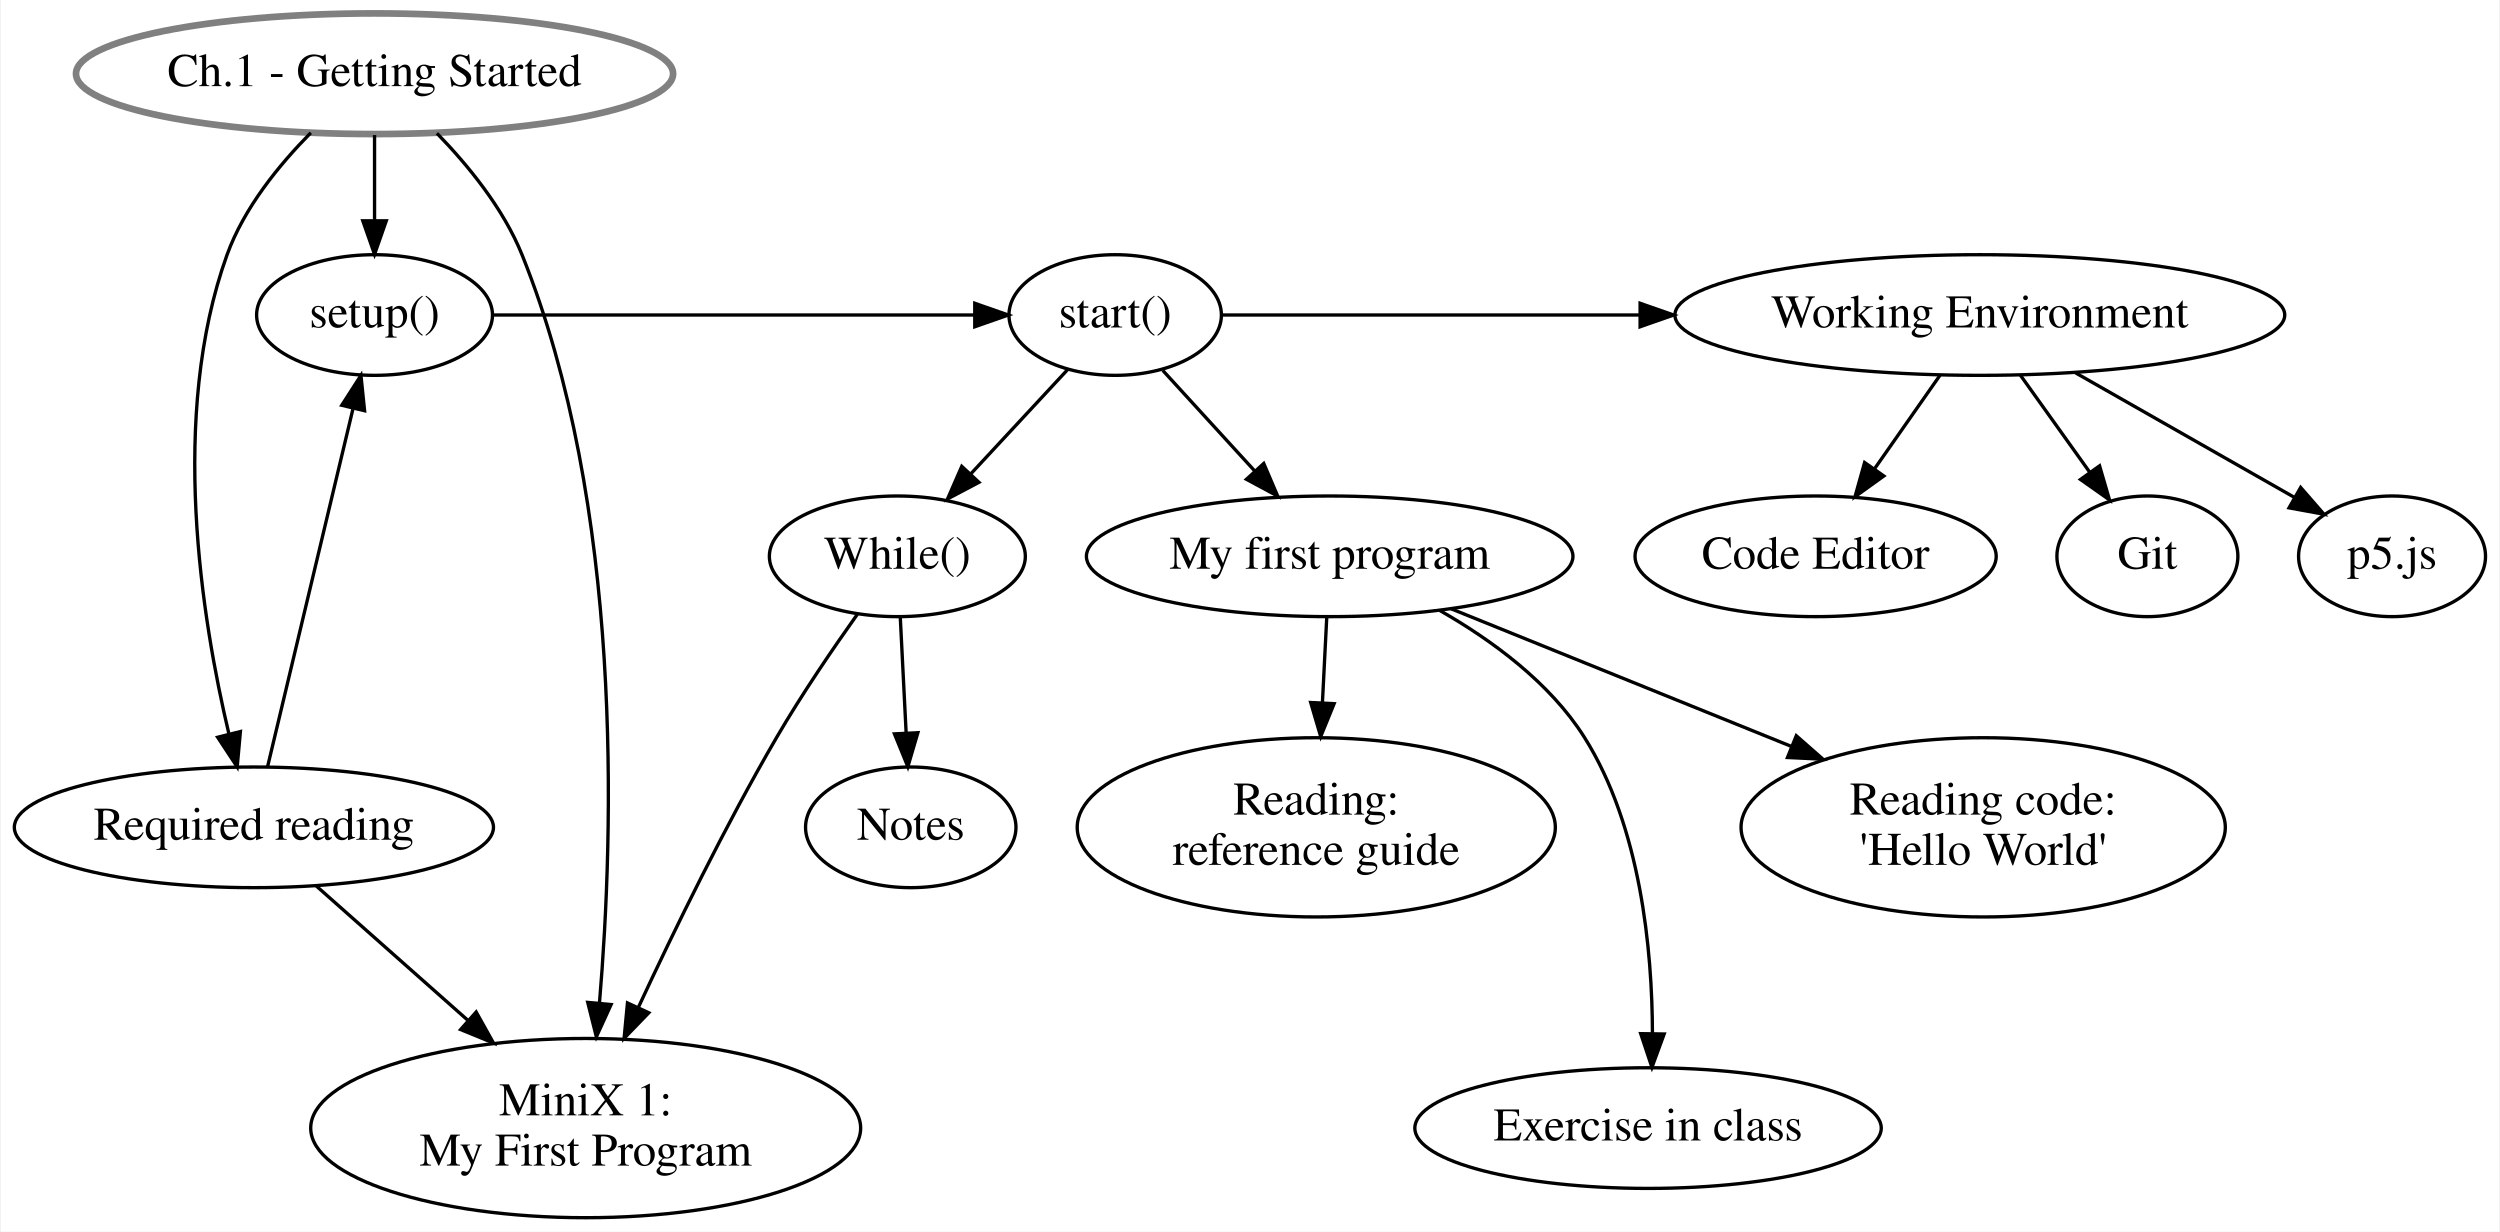
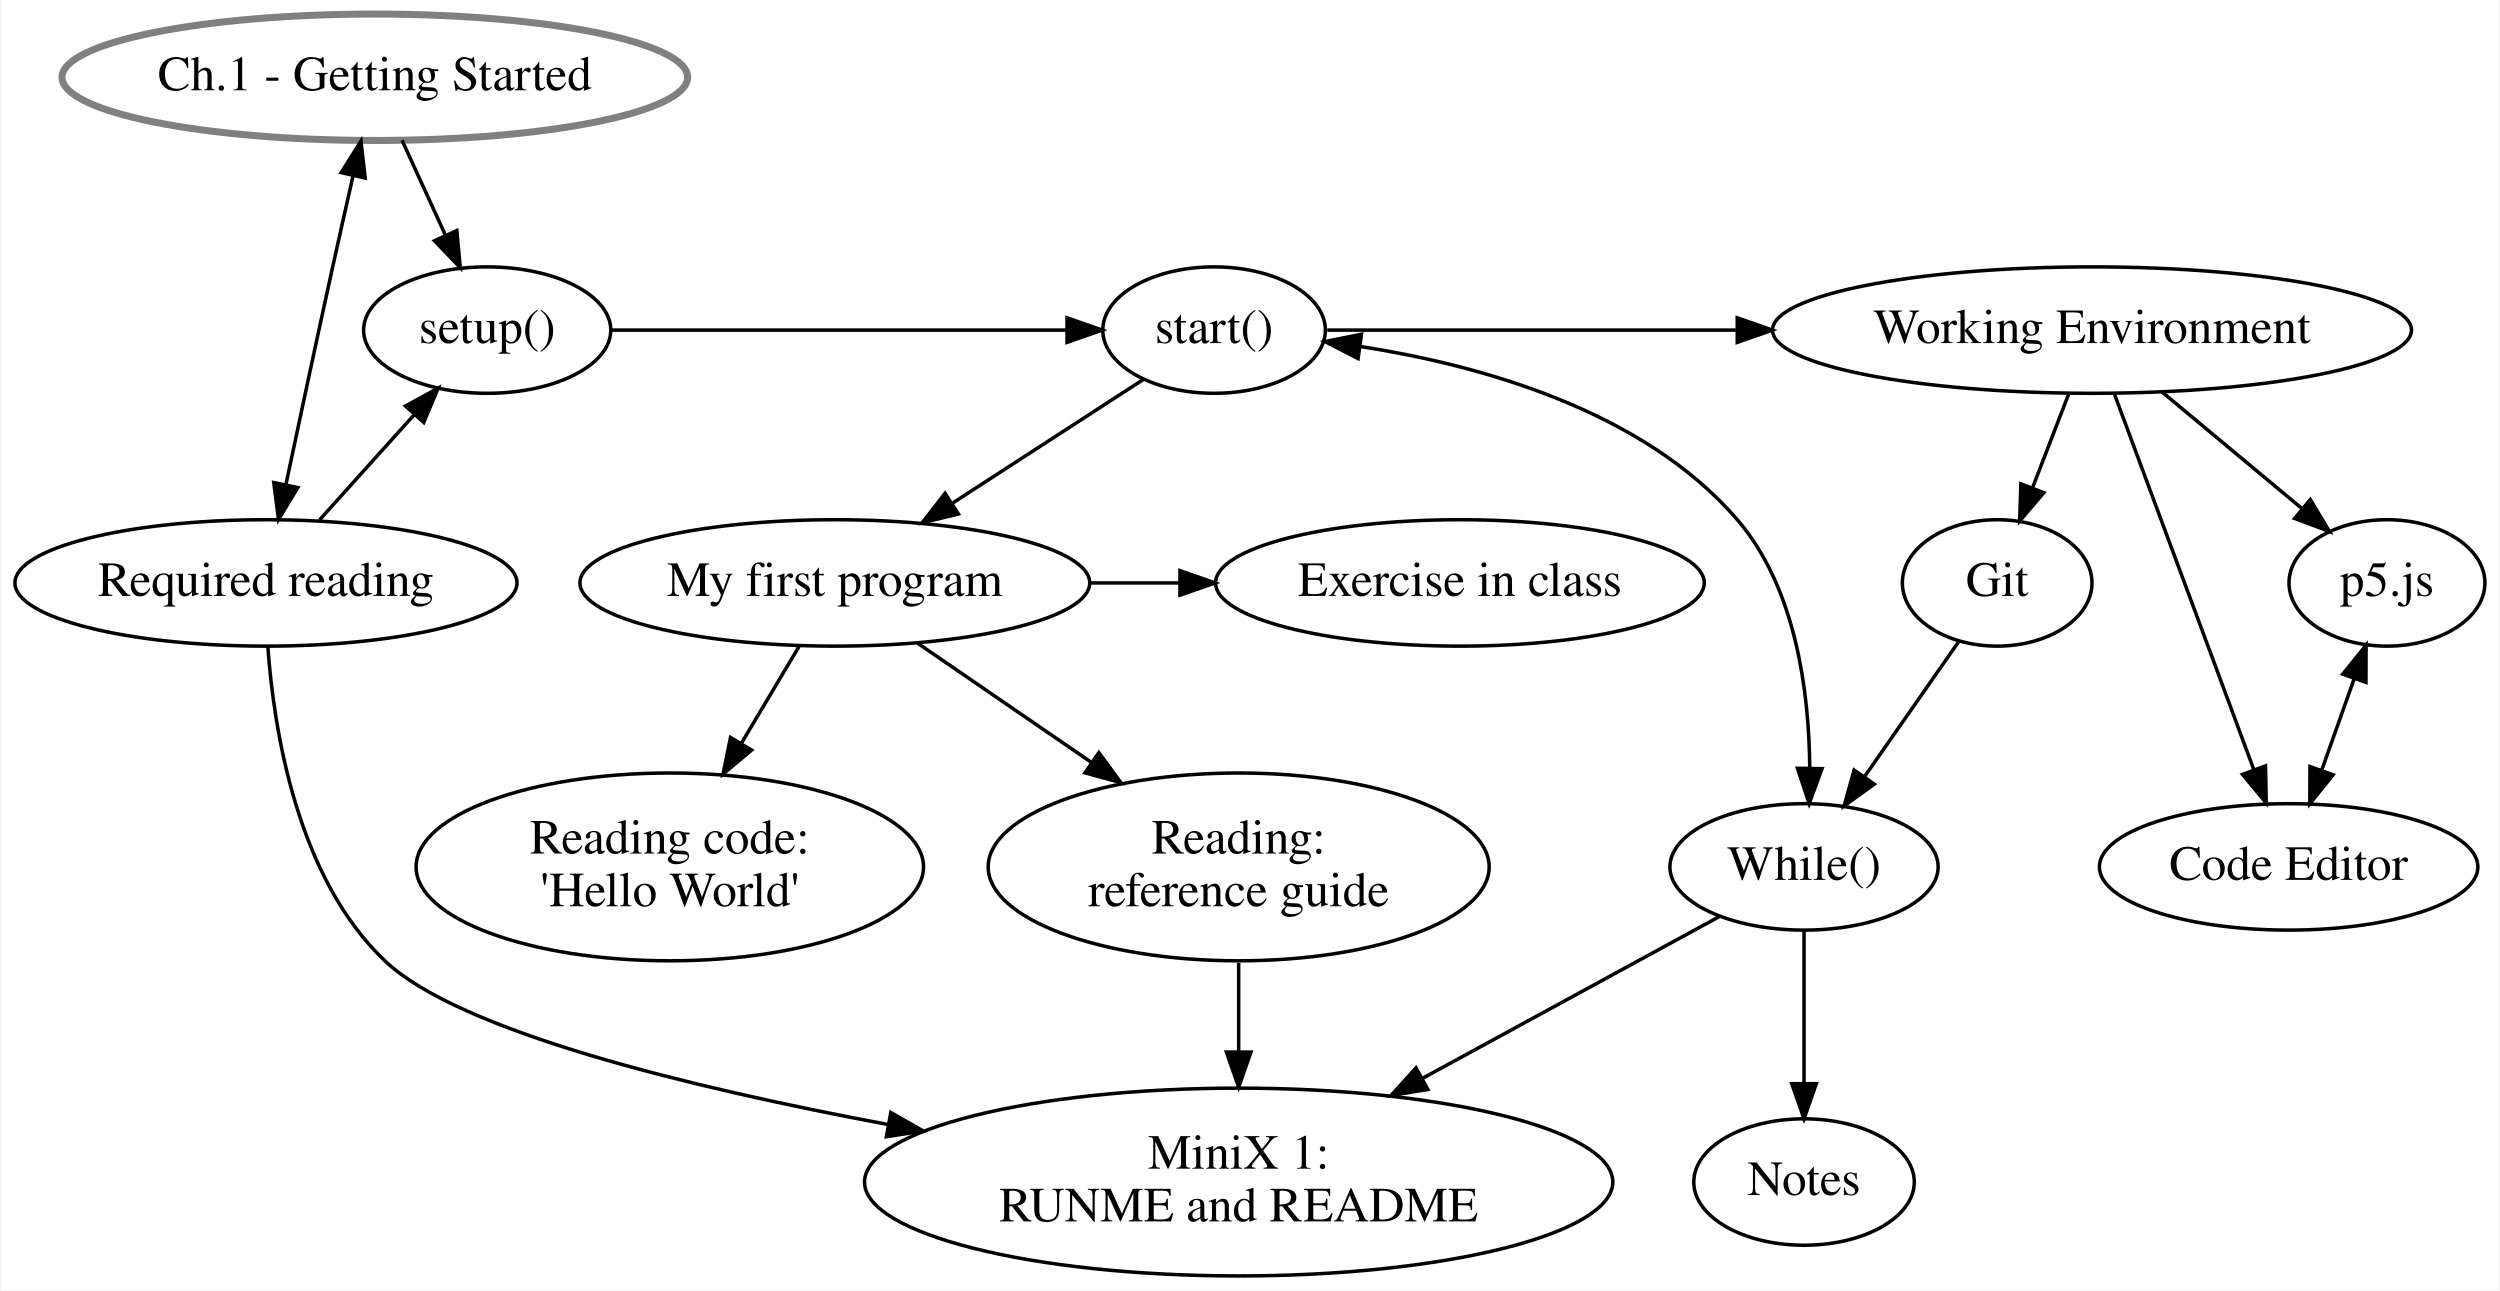
- <svg xmlns="http://www.w3.org/2000/svg" width="745pt" height="367pt" viewBox="0.00 0.00 745.44 367.48">
+ <svg xmlns="http://www.w3.org/2000/svg" width="711pt" height="367pt" viewBox="0.00 0.00 711.44 367.48">
  <g id="graph0" class="graph" transform="scale(1 1) rotate(0) translate(4 363.48)">
-     <polygon fill="white" stroke="none" points="-4,4 -4,-363.48 741.441,-363.48 741.441,4 -4,4" />
+     <polygon fill="white" stroke="none" points="-4,4 -4,-363.48 707.441,-363.48 707.441,4 -4,4" />
    <g id="node1" class="node">
-       <ellipse fill="none" stroke="grey" stroke-width="2" cx="107.494" cy="-341.48" rx="89.084" ry="18" />
-       <text text-anchor="middle" x="107.494" y="-337.78" font-family="Times,serif" font-size="14.00">Ch.1 - Getting Started</text>
+       <ellipse fill="none" stroke="grey" stroke-width="2" cx="102.494" cy="-341.48" rx="89.084" ry="18" />
+       <text text-anchor="middle" x="102.494" y="-337.78" font-family="Times,serif" font-size="14.00">Ch.1 - Getting Started</text>
    </g>
    <g id="node2" class="node">
-       <ellipse fill="none" stroke="black" cx="107.494" cy="-269.48" rx="35.194" ry="18" />
-       <text text-anchor="middle" x="107.494" y="-265.78" font-family="Times,serif" font-size="14.00">setup()</text>
+       <ellipse fill="none" stroke="black" cx="134.494" cy="-269.48" rx="35.194" ry="18" />
+       <text text-anchor="middle" x="134.494" y="-265.78" font-family="Times,serif" font-size="14.00">setup()</text>
    </g>
    <g id="edge1" class="edge">
-       <path fill="none" stroke="black" d="M107.494,-323.177C107.494,-315.463 107.494,-306.193 107.494,-297.593" />
-       <polygon fill="black" stroke="black" points="110.994,-297.585 107.494,-287.585 103.994,-297.585 110.994,-297.585" />
+       <path fill="none" stroke="black" d="M110.24,-323.535C113.935,-315.453 118.438,-305.602 122.557,-296.592" />
+       <polygon fill="black" stroke="black" points="125.844,-297.819 126.819,-287.269 119.478,-294.909 125.844,-297.819" />
+     </g>
+     <g id="node14" class="node">
+       <ellipse fill="none" stroke="black" cx="71.494" cy="-197.48" rx="71.487" ry="18" />
+       <text text-anchor="middle" x="71.494" y="-193.78" font-family="Times,serif" font-size="14.00">Required reading</text>
+     </g>
+     <g id="edge4" class="edge">
+       <path fill="none" stroke="black" d="M96.288,-313.37C94.406,-305.067 92.346,-295.902 90.494,-287.48 85.941,-266.779 80.942,-243.333 77.215,-225.704" />
+       <polygon fill="black" stroke="black" points="92.917,-314.332 98.549,-323.306 99.743,-312.779 92.917,-314.332" />
+       <polygon fill="black" stroke="black" points="80.563,-224.618 75.074,-215.556 73.713,-226.063 80.563,-224.618" />
+     </g>
+     <g id="node3" class="node">
+       <ellipse fill="none" stroke="black" cx="341.494" cy="-269.48" rx="31.695" ry="18" />
+       <text text-anchor="middle" x="341.494" y="-265.78" font-family="Times,serif" font-size="14.00">start()</text>
+     </g>
+     <g id="edge2" class="edge">
+       <path fill="none" stroke="black" d="M169.667,-269.48C212.945,-269.48 256.222,-269.48 299.499,-269.48" />
+       <polygon fill="black" stroke="black" points="299.612,-272.98 309.612,-269.48 299.612,-265.98 299.612,-272.98" />
+     </g>
+     <g id="node4" class="node">
+       <ellipse fill="none" stroke="black" cx="591.494" cy="-269.48" rx="90.984" ry="18" />
+       <text text-anchor="middle" x="591.494" y="-265.78" font-family="Times,serif" font-size="14.00">Working Environment</text>
+     </g>
+     <g id="edge3" class="edge">
+       <path fill="none" stroke="black" d="M373.72,-269.48C412.505,-269.48 451.289,-269.48 490.074,-269.48" />
+       <polygon fill="black" stroke="black" points="490.471,-272.98 500.471,-269.48 490.471,-265.98 490.471,-272.98" />
+     </g>
+     <g id="node7" class="node">
+       <ellipse fill="none" stroke="black" cx="233.494" cy="-197.48" rx="72.588" ry="18" />
+       <text text-anchor="middle" x="233.494" y="-193.78" font-family="Times,serif" font-size="14.00">My first program</text>
+     </g>
+     <g id="edge8" class="edge">
+       <path fill="none" stroke="black" d="M321.433,-255.478C306.125,-245.556 284.699,-231.669 266.828,-220.086" />
+       <polygon fill="black" stroke="black" points="268.679,-217.114 258.383,-214.612 264.871,-222.988 268.679,-217.114" />
+     </g>
+     <g id="node12" class="node">
+       <ellipse fill="none" stroke="black" cx="509.494" cy="-116.61" rx="38.194" ry="18" />
+       <text text-anchor="middle" x="509.494" y="-112.91" font-family="Times,serif" font-size="14.00">While()</text>
+     </g>
+     <g id="edge12" class="edge">
+       <path fill="none" stroke="black" d="M383.172,-264.802C417.107,-259.529 463.639,-246.698 490.494,-215.48 507.199,-196.061 510.939,-166.385 511.122,-144.802" />
+       <polygon fill="black" stroke="black" points="382.503,-261.361 373.081,-266.208 383.469,-268.294 382.503,-261.361" />
+       <polygon fill="black" stroke="black" points="514.619,-144.585 510.955,-134.644 507.62,-144.7 514.619,-144.585" />
+     </g>
+     <g id="node5" class="node">
+       <ellipse fill="none" stroke="black" cx="675.494" cy="-197.48" rx="27.895" ry="18" />
+       <text text-anchor="middle" x="675.494" y="-193.78" font-family="Times,serif" font-size="14.00">p5.js</text>
+     </g>
+     <g id="edge5" class="edge">
+       <path fill="none" stroke="black" d="M611.4,-251.891C623.34,-241.942 638.609,-229.217 651.249,-218.684" />
+       <polygon fill="black" stroke="black" points="653.672,-221.221 659.114,-212.13 649.191,-215.843 653.672,-221.221" />
+     </g>
+     <g id="node6" class="node">
+       <ellipse fill="none" stroke="black" cx="647.494" cy="-116.61" rx="53.891" ry="18" />
+       <text text-anchor="middle" x="647.494" y="-112.91" font-family="Times,serif" font-size="14.00">Code Editor</text>
+     </g>
+     <g id="edge6" class="edge">
+       <path fill="none" stroke="black" d="M597.809,-251.467C607.472,-225.434 626.013,-175.483 637.51,-144.508" />
+       <polygon fill="black" stroke="black" points="640.917,-145.386 641.116,-134.793 634.355,-142.95 640.917,-145.386" />
+     </g>
+     <g id="node11" class="node">
+       <ellipse fill="none" stroke="black" cx="564.494" cy="-197.48" rx="27" ry="18" />
+       <text text-anchor="middle" x="564.494" y="-193.78" font-family="Times,serif" font-size="14.00">Git</text>
+     </g>
+     <g id="edge7" class="edge">
+       <path fill="none" stroke="black" d="M584.819,-251.177C581.733,-243.176 578.001,-233.5 574.582,-224.635" />
+       <polygon fill="black" stroke="black" points="577.769,-223.173 570.905,-215.103 571.238,-225.692 577.769,-223.173" />
+     </g>
+     <g id="edge19" class="edge">
+       <path fill="none" stroke="black" d="M666.105,-170.035C663.152,-161.716 659.891,-152.53 656.934,-144.202" />
+       <polygon fill="black" stroke="black" points="662.912,-171.501 669.556,-179.754 669.508,-169.159 662.912,-171.501" />
+       <polygon fill="black" stroke="black" points="660.164,-142.837 653.52,-134.584 653.567,-145.179 660.164,-142.837" />
+     </g>
+     <g id="node8" class="node">
+       <ellipse fill="none" stroke="black" cx="411.494" cy="-197.48" rx="69.588" ry="18" />
+       <text text-anchor="middle" x="411.494" y="-193.78" font-family="Times,serif" font-size="14.00">Exercise in class</text>
+     </g>
+     <g id="edge9" class="edge">
+       <path fill="none" stroke="black" d="M306.501,-197.48C314.86,-197.48 323.218,-197.48 331.577,-197.48" />
+       <polygon fill="black" stroke="black" points="331.772,-200.98 341.772,-197.48 331.772,-193.98 331.772,-200.98" />
+     </g>
+     <g id="node9" class="node">
+       <ellipse fill="none" stroke="black" cx="186.494" cy="-116.61" rx="72.25" ry="26.741" />
+       <text text-anchor="middle" x="186.494" y="-120.41" font-family="Times,serif" font-size="14.00">Reading code:  </text>
+       <text text-anchor="middle" x="186.494" y="-105.41" font-family="Times,serif" font-size="14.00">'Hello World'</text>
+     </g>
+     <g id="edge10" class="edge">
+       <path fill="none" stroke="black" d="M223.295,-179.367C218.458,-171.25 212.501,-161.252 206.798,-151.683" />
+       <polygon fill="black" stroke="black" points="209.799,-149.881 201.673,-143.083 203.786,-153.465 209.799,-149.881" />
+     </g>
+     <g id="node10" class="node">
+       <ellipse fill="none" stroke="black" cx="348.494" cy="-116.61" rx="71.336" ry="26.741" />
+       <text text-anchor="middle" x="348.494" y="-120.41" font-family="Times,serif" font-size="14.00">Reading: </text>
+       <text text-anchor="middle" x="348.494" y="-105.41" font-family="Times,serif" font-size="14.00">reference guide</text>
+     </g>
+     <g id="edge11" class="edge">
+       <path fill="none" stroke="black" d="M257.043,-180.329C271.257,-170.581 289.782,-157.876 306.439,-146.452" />
+       <polygon fill="black" stroke="black" points="308.68,-149.16 314.947,-140.617 304.721,-143.387 308.68,-149.16" />
    </g>
    <g id="node13" class="node">
-       <ellipse fill="none" stroke="black" cx="170.494" cy="-26.87" rx="82.049" ry="26.741" />
-       <text text-anchor="middle" x="170.494" y="-30.67" font-family="Times,serif" font-size="14.00">MiniX 1: </text>
-       <text text-anchor="middle" x="170.494" y="-15.67" font-family="Times,serif" font-size="14.00">My First Program</text>
+       <ellipse fill="none" stroke="black" cx="348.494" cy="-26.87" rx="106.547" ry="26.741" />
+       <text text-anchor="middle" x="348.494" y="-30.67" font-family="Times,serif" font-size="14.00">MiniX 1: </text>
+       <text text-anchor="middle" x="348.494" y="-15.67" font-family="Times,serif" font-size="14.00">RUNME and README</text>
    </g>
-     <g id="edge4" class="edge">
-       <path fill="none" stroke="black" d="M126.105,-323.71C135.456,-314.1 145.952,-301.235 151.494,-287.48 181.669,-212.577 178.976,-115.754 174.598,-64.106" />
-       <polygon fill="black" stroke="black" points="178.079,-63.734 173.679,-54.096 171.108,-64.374 178.079,-63.734" />
+     <g id="edge18" class="edge">
+       <path fill="none" stroke="black" d="M348.494,-89.285C348.494,-81.319 348.494,-72.427 348.494,-63.939" />
+       <polygon fill="black" stroke="black" points="351.994,-63.874 348.494,-53.874 344.994,-63.874 351.994,-63.874" />
    </g>
-     <g id="node14" class="node">
-       <ellipse fill="none" stroke="black" cx="71.494" cy="-116.61" rx="71.487" ry="18" />
-       <text text-anchor="middle" x="71.494" y="-112.91" font-family="Times,serif" font-size="14.00">Required reading</text>
-     </g>
-     <g id="edge3" class="edge">
-       <path fill="none" stroke="black" d="M88.479,-323.864C79.01,-314.299 68.529,-301.428 63.494,-287.48 46.141,-239.412 55.912,-178.686 64.06,-144.395" />
-       <polygon fill="black" stroke="black" points="67.468,-145.195 66.505,-134.644 60.678,-143.493 67.468,-145.195" />
-     </g>
-     <g id="node3" class="node">
-       <ellipse fill="none" stroke="black" cx="328.494" cy="-269.48" rx="31.695" ry="18" />
-       <text text-anchor="middle" x="328.494" y="-265.78" font-family="Times,serif" font-size="14.00">start()</text>
-     </g>
-     <g id="edge2" class="edge">
-       <path fill="none" stroke="black" d="M142.888,-269.48C190.721,-269.48 238.553,-269.48 286.386,-269.48" />
-       <polygon fill="black" stroke="black" points="286.593,-272.98 296.593,-269.48 286.593,-265.98 286.593,-272.98" />
-     </g>
-     <g id="node4" class="node">
-       <ellipse fill="none" stroke="black" cx="586.494" cy="-269.48" rx="90.984" ry="18" />
-       <text text-anchor="middle" x="586.494" y="-265.78" font-family="Times,serif" font-size="14.00">Working Environment</text>
-     </g>
-     <g id="edge5" class="edge">
-       <path fill="none" stroke="black" d="M360.492,-269.48C401.95,-269.48 443.408,-269.48 484.867,-269.48" />
-       <polygon fill="black" stroke="black" points="485.122,-272.98 495.122,-269.48 485.122,-265.98 485.122,-272.98" />
-     </g>
-     <g id="node7" class="node">
-       <ellipse fill="none" stroke="black" cx="392.494" cy="-197.48" rx="72.588" ry="18" />
-       <text text-anchor="middle" x="392.494" y="-193.78" font-family="Times,serif" font-size="14.00">My first program</text>
-     </g>
-     <g id="edge9" class="edge">
-       <path fill="none" stroke="black" d="M342.697,-252.945C350.717,-244.173 360.924,-233.009 370.006,-223.076" />
-       <polygon fill="black" stroke="black" points="372.821,-225.184 376.986,-215.442 367.655,-220.461 372.821,-225.184" />
-     </g>
-     <g id="node12" class="node">
-       <ellipse fill="none" stroke="black" cx="263.494" cy="-197.48" rx="38.194" ry="18" />
-       <text text-anchor="middle" x="263.494" y="-193.78" font-family="Times,serif" font-size="14.00">While()</text>
+     <g id="edge17" class="edge">
+       <path fill="none" stroke="black" d="M553.627,-180.898C545.946,-169.882 535.49,-154.889 526.684,-142.261" />
+       <polygon fill="black" stroke="black" points="529.496,-140.175 520.905,-133.975 523.755,-144.179 529.496,-140.175" />
    </g>
    <g id="edge13" class="edge">
-       <path fill="none" stroke="black" d="M314.39,-253.291C305.94,-244.191 295.016,-232.427 285.456,-222.132" />
-       <polygon fill="black" stroke="black" points="287.844,-219.56 278.475,-214.614 282.715,-224.323 287.844,-219.56" />
+       <path fill="none" stroke="black" d="M485.39,-102.475C463.148,-90.353 429.361,-71.94 400.919,-56.441" />
+       <polygon fill="black" stroke="black" points="402.35,-53.234 391.894,-51.522 399,-59.381 402.35,-53.234" />
    </g>
-     <g id="node5" class="node">
-       <ellipse fill="none" stroke="black" cx="709.494" cy="-197.48" rx="27.895" ry="18" />
-       <text text-anchor="middle" x="709.494" y="-193.78" font-family="Times,serif" font-size="14.00">p5.js</text>
+     <g id="node15" class="node">
+       <ellipse fill="none" stroke="black" cx="509.494" cy="-26.87" rx="31.396" ry="18" />
+       <text text-anchor="middle" x="509.494" y="-23.17" font-family="Times,serif" font-size="14.00">Notes</text>
    </g>
-     <g id="edge6" class="edge">
-       <path fill="none" stroke="black" d="M615.021,-252.245C634.626,-241.088 660.578,-226.319 680.32,-215.083" />
-       <polygon fill="black" stroke="black" points="682.223,-218.027 689.183,-210.039 678.76,-211.944 682.223,-218.027" />
+     <g id="edge14" class="edge">
+       <path fill="none" stroke="black" d="M509.494,-98.275C509.494,-85.938 509.494,-69.117 509.494,-55.009" />
+       <polygon fill="black" stroke="black" points="512.994,-54.87 509.494,-44.87 505.994,-54.87 512.994,-54.87" />
    </g>
-     <g id="node6" class="node">
-       <ellipse fill="none" stroke="black" cx="537.494" cy="-197.48" rx="53.891" ry="18" />
-       <text text-anchor="middle" x="537.494" y="-193.78" font-family="Times,serif" font-size="14.00">Code Editor</text>
-     </g>
-     <g id="edge7" class="edge">
-       <path fill="none" stroke="black" d="M574.632,-251.535C568.794,-243.195 561.637,-232.971 555.17,-223.732" />
-       <polygon fill="black" stroke="black" points="557.848,-221.454 549.246,-215.269 552.113,-225.469 557.848,-221.454" />
-     </g>
-     <g id="node11" class="node">
-       <ellipse fill="none" stroke="black" cx="636.494" cy="-197.48" rx="27" ry="18" />
-       <text text-anchor="middle" x="636.494" y="-193.78" font-family="Times,serif" font-size="14.00">Git</text>
-     </g>
-     <g id="edge8" class="edge">
-       <path fill="none" stroke="black" d="M598.597,-251.535C604.793,-242.861 612.444,-232.15 619.246,-222.627" />
-       <polygon fill="black" stroke="black" points="622.223,-224.481 625.187,-214.31 616.526,-220.413 622.223,-224.481" />
-     </g>
-     <g id="node8" class="node">
-       <ellipse fill="none" stroke="black" cx="487.494" cy="-26.87" rx="69.588" ry="18" />
-       <text text-anchor="middle" x="487.494" y="-23.17" font-family="Times,serif" font-size="14.00">Exercise in class</text>
-     </g>
-     <g id="edge10" class="edge">
-       <path fill="none" stroke="black" d="M425.337,-181.326C440.859,-172.477 458.201,-159.811 468.494,-143.48 485.31,-116.798 488.726,-80.026 488.805,-55.175" />
-       <polygon fill="black" stroke="black" points="492.302,-54.944 488.653,-44.997 485.303,-55.048 492.302,-54.944" />
-     </g>
-     <g id="node9" class="node">
-       <ellipse fill="none" stroke="black" cx="587.494" cy="-116.61" rx="72.25" ry="26.741" />
-       <text text-anchor="middle" x="587.494" y="-120.41" font-family="Times,serif" font-size="14.00">Reading code:  </text>
-       <text text-anchor="middle" x="587.494" y="-105.41" font-family="Times,serif" font-size="14.00">'Hello World'</text>
-     </g>
-     <g id="edge11" class="edge">
-       <path fill="none" stroke="black" d="M428.715,-181.83C457.185,-170.315 497.377,-154.059 530.2,-140.783" />
-       <polygon fill="black" stroke="black" points="531.728,-143.941 539.686,-136.947 529.103,-137.451 531.728,-143.941" />
-     </g>
-     <g id="node10" class="node">
-       <ellipse fill="none" stroke="black" cx="388.494" cy="-116.61" rx="71.336" ry="26.741" />
-       <text text-anchor="middle" x="388.494" y="-120.41" font-family="Times,serif" font-size="14.00">Reading: </text>
-       <text text-anchor="middle" x="388.494" y="-105.41" font-family="Times,serif" font-size="14.00">reference guide</text>
-     </g>
-     <g id="edge12" class="edge">
-       <path fill="none" stroke="black" d="M391.626,-179.367C391.246,-171.877 390.785,-162.786 390.335,-153.908" />
-       <polygon fill="black" stroke="black" points="393.819,-153.503 389.816,-143.693 386.828,-153.858 393.819,-153.503" />
+     <g id="edge16" class="edge">
+       <path fill="none" stroke="black" d="M86.759,-215.442C94.875,-224.459 104.969,-235.675 113.781,-245.466" />
+       <polygon fill="black" stroke="black" points="111.221,-247.853 120.512,-252.945 116.424,-243.171 111.221,-247.853" />
    </g>
    <g id="edge15" class="edge">
-       <path fill="none" stroke="black" d="M251.538,-180.153C244.223,-169.863 234.883,-156.168 227.494,-143.48 212.152,-117.136 196.997,-86.091 186.174,-62.809" />
-       <polygon fill="black" stroke="black" points="189.322,-61.277 181.959,-53.66 182.965,-64.207 189.322,-61.277" />
-     </g>
-     <g id="node15" class="node">
-       <ellipse fill="none" stroke="black" cx="267.494" cy="-116.61" rx="31.396" ry="18" />
-       <text text-anchor="middle" x="267.494" y="-112.91" font-family="Times,serif" font-size="14.00">Notes</text>
-     </g>
-     <g id="edge14" class="edge">
-       <path fill="none" stroke="black" d="M264.362,-179.367C264.875,-169.238 265.538,-156.18 266.121,-144.682" />
-       <polygon fill="black" stroke="black" points="269.616,-144.855 266.627,-134.69 262.625,-144.5 269.616,-144.855" />
-     </g>
-     <g id="edge17" class="edge">
-       <path fill="none" stroke="black" d="M75.594,-134.793C81.803,-160.815 93.648,-210.457 101.027,-241.379" />
-       <polygon fill="black" stroke="black" points="97.709,-242.552 103.434,-251.467 104.517,-240.927 97.709,-242.552" />
-     </g>
-     <g id="edge16" class="edge">
-       <path fill="none" stroke="black" d="M90.115,-99.107C102.802,-87.862 119.996,-72.624 135.226,-59.127" />
-       <polygon fill="black" stroke="black" points="137.814,-61.51 142.976,-52.258 133.171,-56.271 137.814,-61.51" />
+       <path fill="none" stroke="black" d="M72.023,-179.404C73.705,-155.815 80.302,-113.486 105.494,-89.74 126.568,-69.875 191.377,-53.946 248.767,-43.228" />
+       <polygon fill="black" stroke="black" points="249.436,-46.664 258.643,-41.421 248.176,-39.779 249.436,-46.664" />
    </g>
  </g>
</svg>
